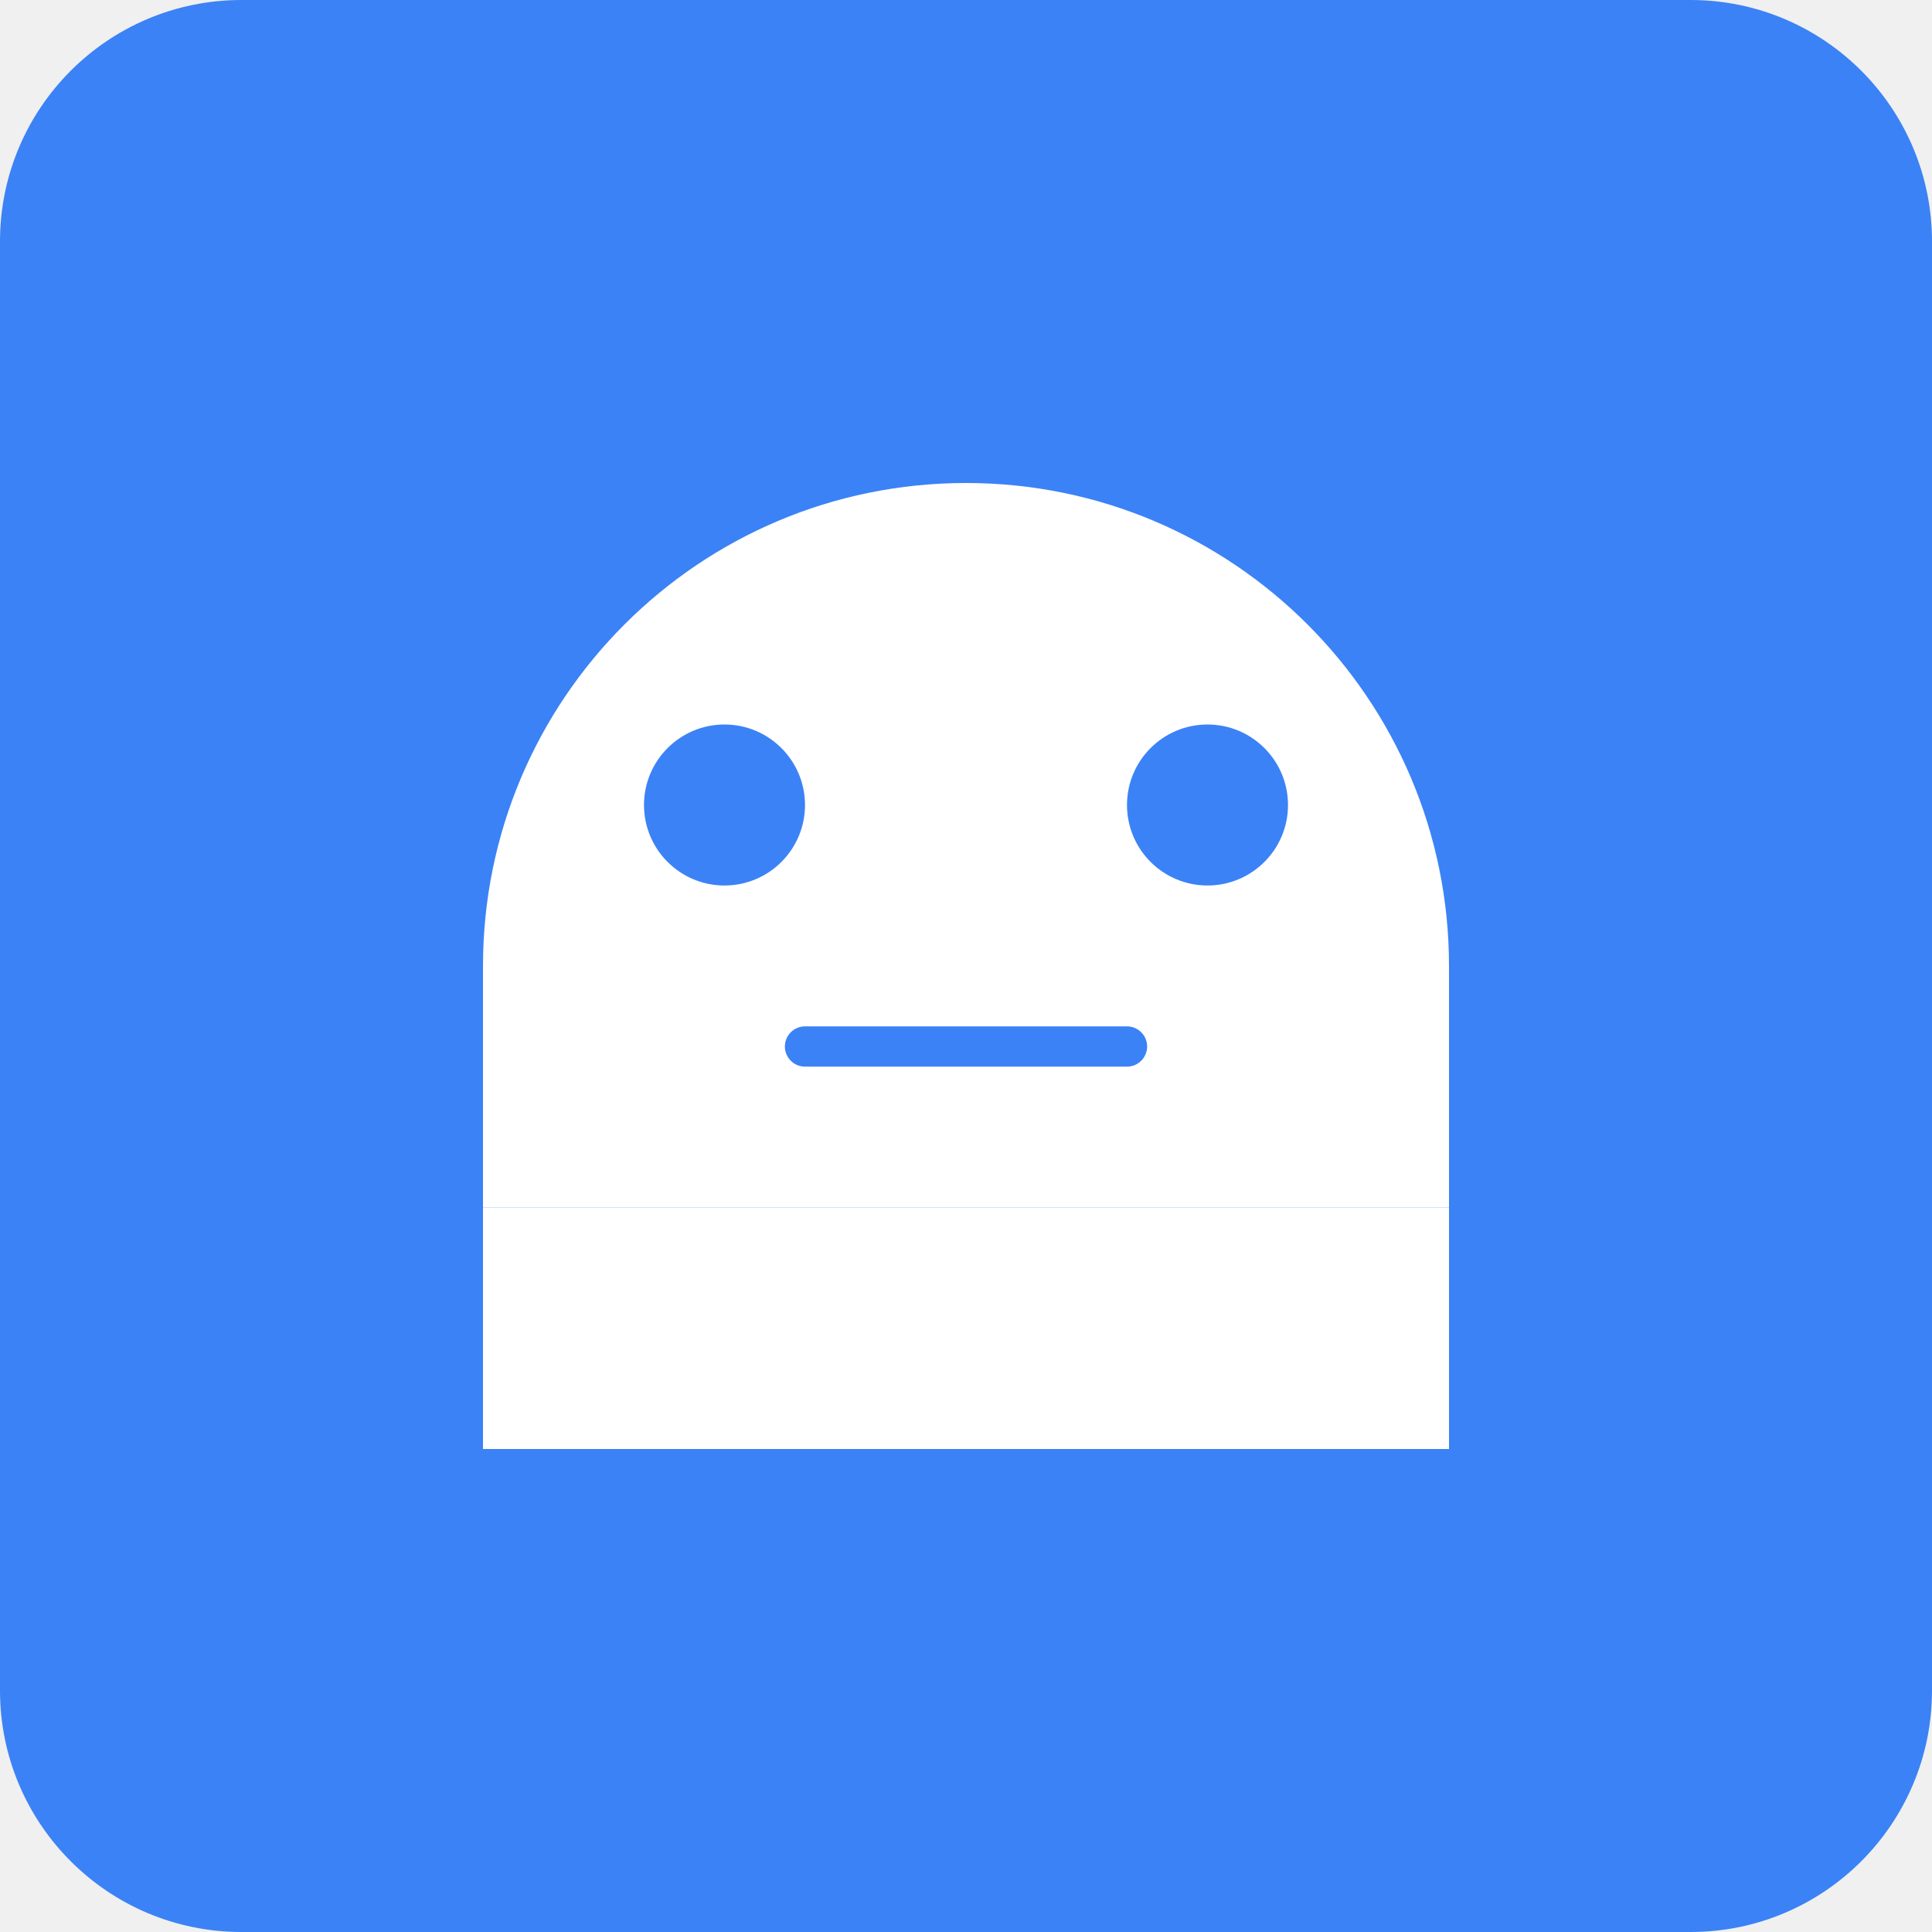
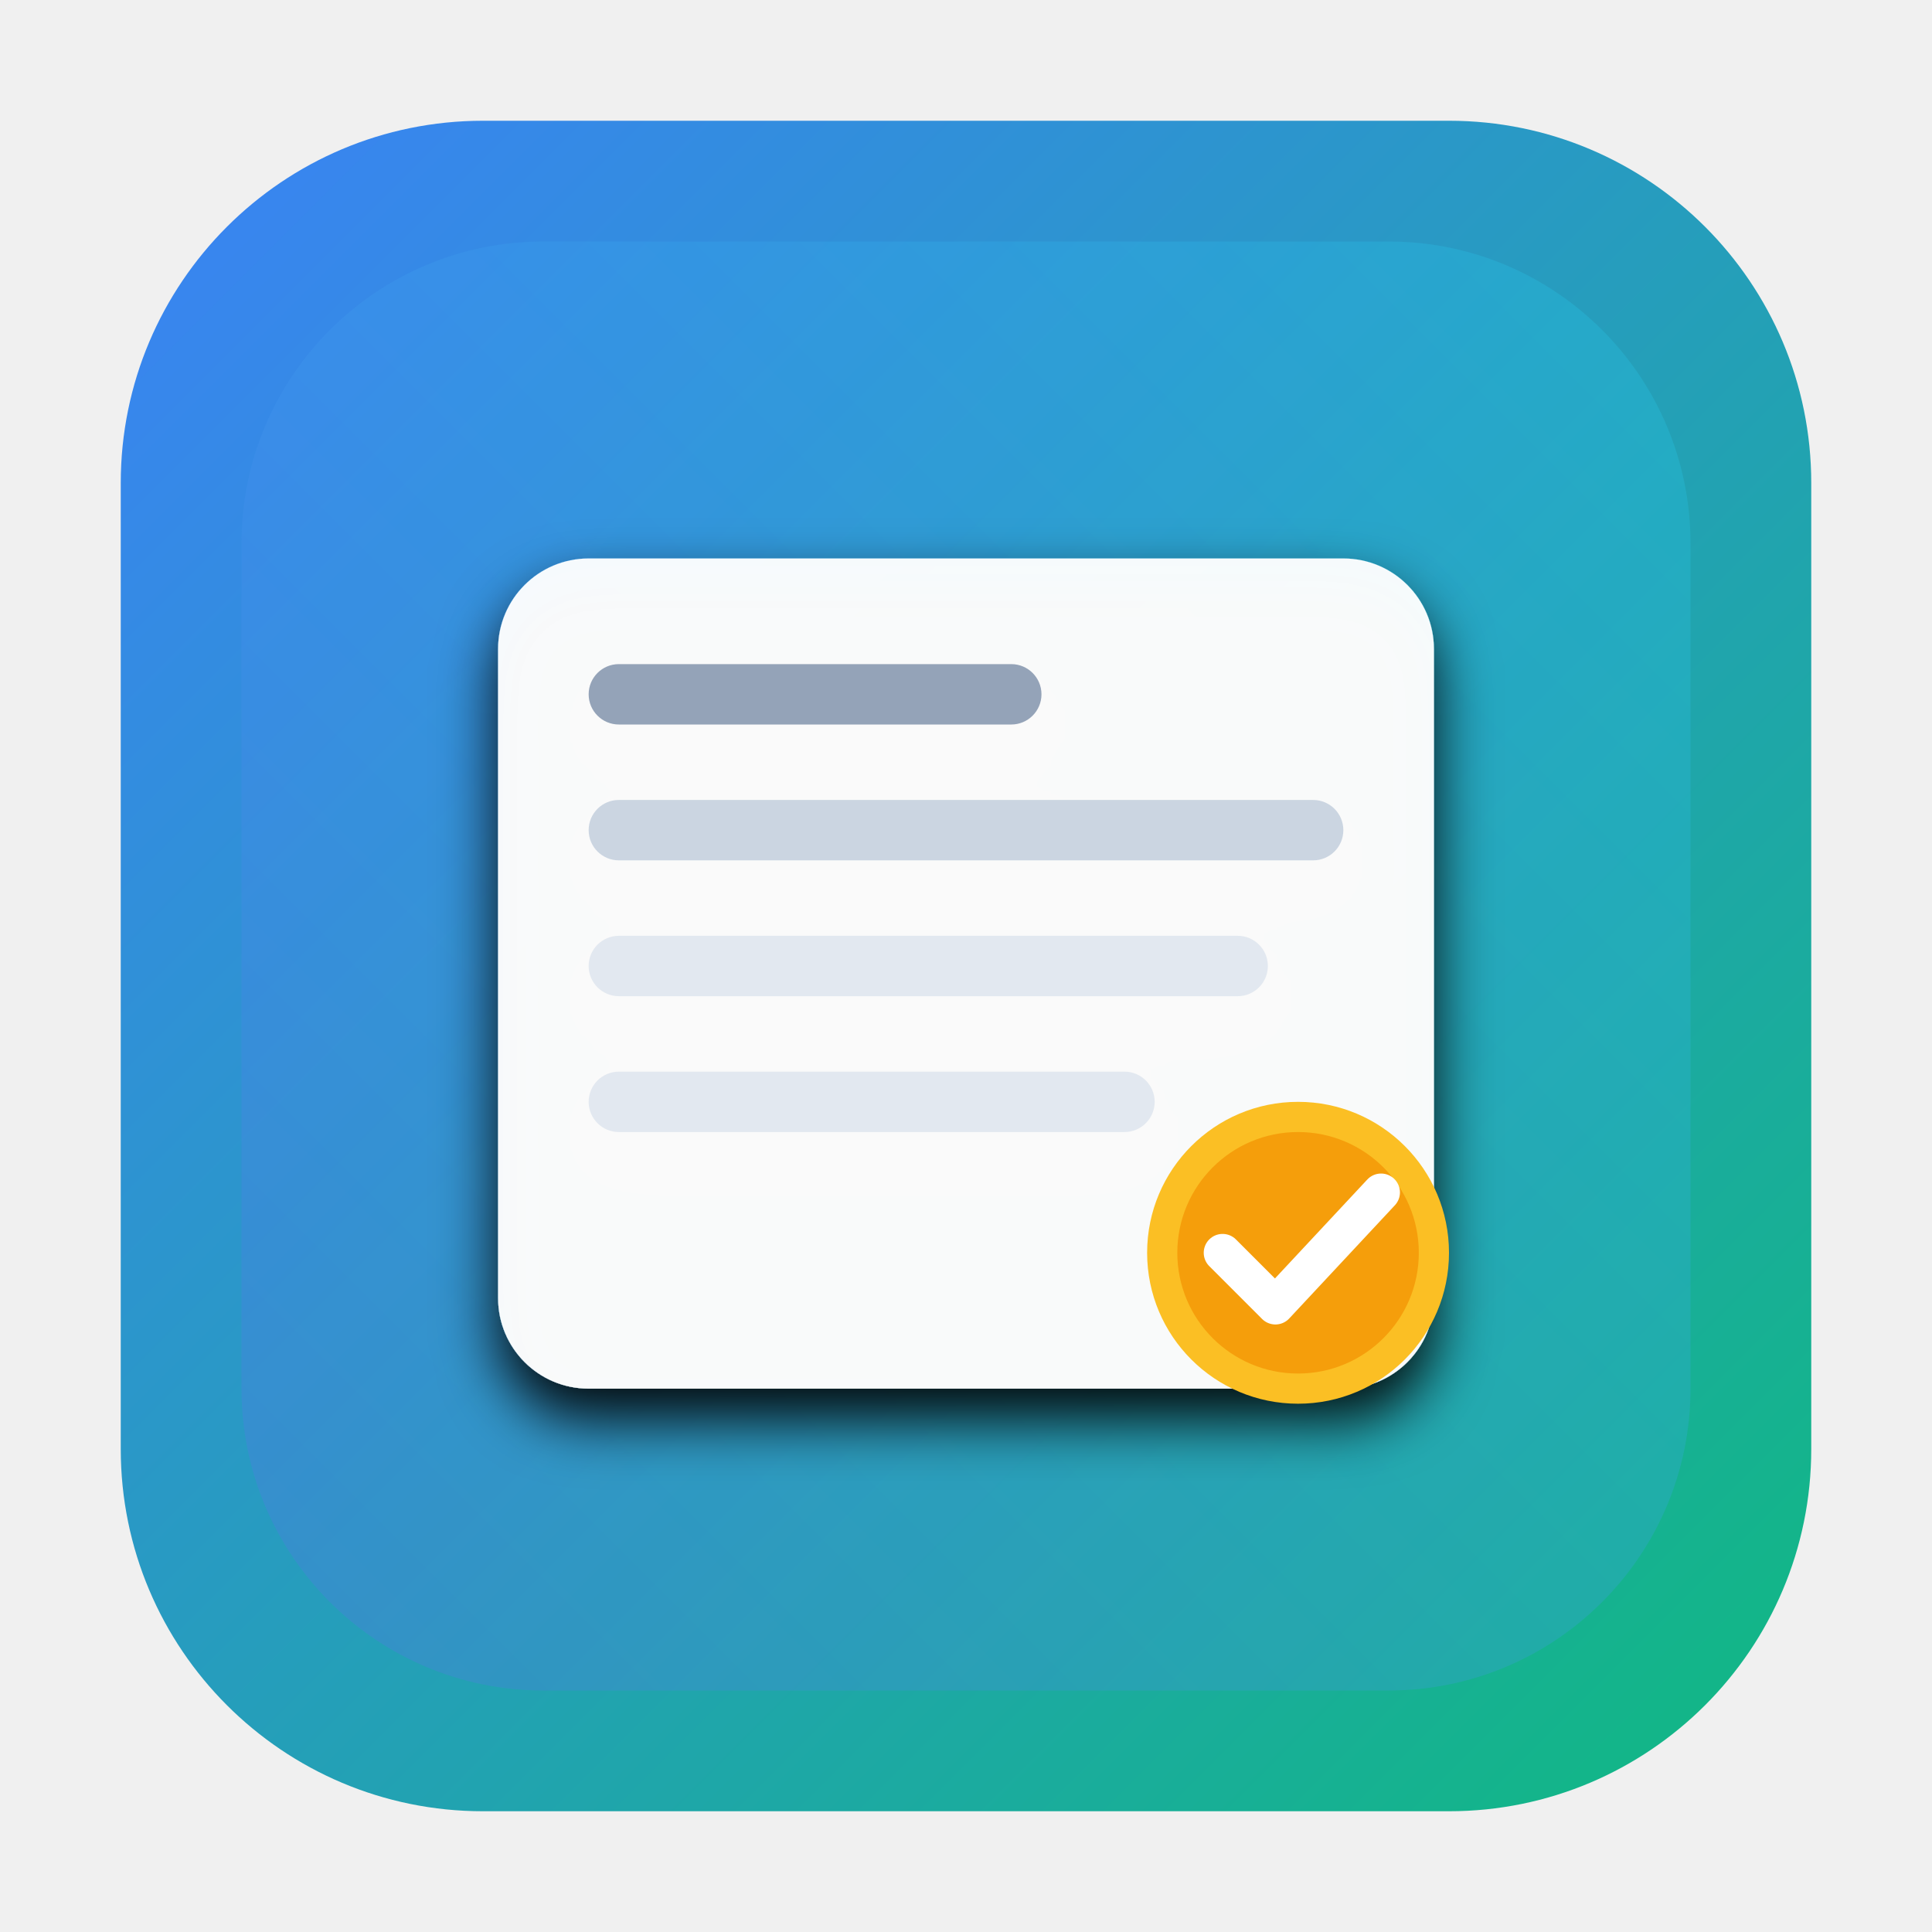
- <svg xmlns="http://www.w3.org/2000/svg" width="192" height="192" viewBox="0 0 192 192" fill="none">
-   <rect width="192" height="192" rx="24" fill="#3B82F6" />
-   <path d="M48 96C48 69.49 69.49 48 96 48C122.51 48 144 69.49 144 96V120H48V96Z" fill="white" />
-   <rect x="48" y="120" width="96" height="24" fill="white" />
-   <circle cx="72" cy="80" r="8" fill="#3B82F6" />
-   <circle cx="120" cy="80" r="8" fill="#3B82F6" />
-   <path d="M80 104H112" stroke="#3B82F6" stroke-width="4" stroke-linecap="round" />
+ <svg xmlns="http://www.w3.org/2000/svg" width="512" height="512" viewBox="0 0 512 512">
+   <defs>
+     <linearGradient id="g1" x1="0" y1="0" x2="1" y2="1">
+       <stop offset="0" stop-color="#3B82F6" />
+       <stop offset="1" stop-color="#10B981" />
+     </linearGradient>
+     <linearGradient id="g2" x1="1" y1="0" x2="0" y2="1">
+       <stop offset="0" stop-color="#22D3EE" />
+       <stop offset="1" stop-color="#6366F1" />
+     </linearGradient>
+     <filter id="soft" x="-20%" y="-20%" width="140%" height="140%">
+       <feGaussianBlur in="SourceAlpha" stdDeviation="8" result="blur" />
+       <feOffset dx="0" dy="8" result="off" />
+       <feColorMatrix in="off" type="matrix" values="0 0 0 0 0  0 0 0 0 0  0 0 0 0 0  0 0 0 .15 0" />
+       <feBlend in="SourceGraphic" in2="off" mode="normal" />
+     </filter>
+   </defs>
+   <rect x="32" y="32" width="448" height="448" rx="96" fill="url(#g1)" />
+   <rect x="64" y="64" width="384" height="384" rx="80" fill="url(#g2)" opacity=".25" />
+   <g filter="url(#soft)">
+     <rect x="132" y="148" width="248" height="220" rx="24" fill="white" opacity="0.95" />
+     <rect x="156" y="176" width="120" height="16" rx="8" fill="#94A3B8" />
+     <rect x="156" y="212" width="200" height="16" rx="8" fill="#CBD5E1" />
+     <rect x="156" y="248" width="180" height="16" rx="8" fill="#E2E8F0" />
+     <rect x="156" y="284" width="150" height="16" rx="8" fill="#E2E8F0" />
+   </g>
+   <circle cx="344" cy="332" r="40" fill="#FBBF24" />
+   <circle cx="344" cy="332" r="32" fill="#F59E0B" />
+   <path d="M324 332 l14 14 28-30" fill="none" stroke="white" stroke-width="10" stroke-linecap="round" stroke-linejoin="round" />
</svg>
